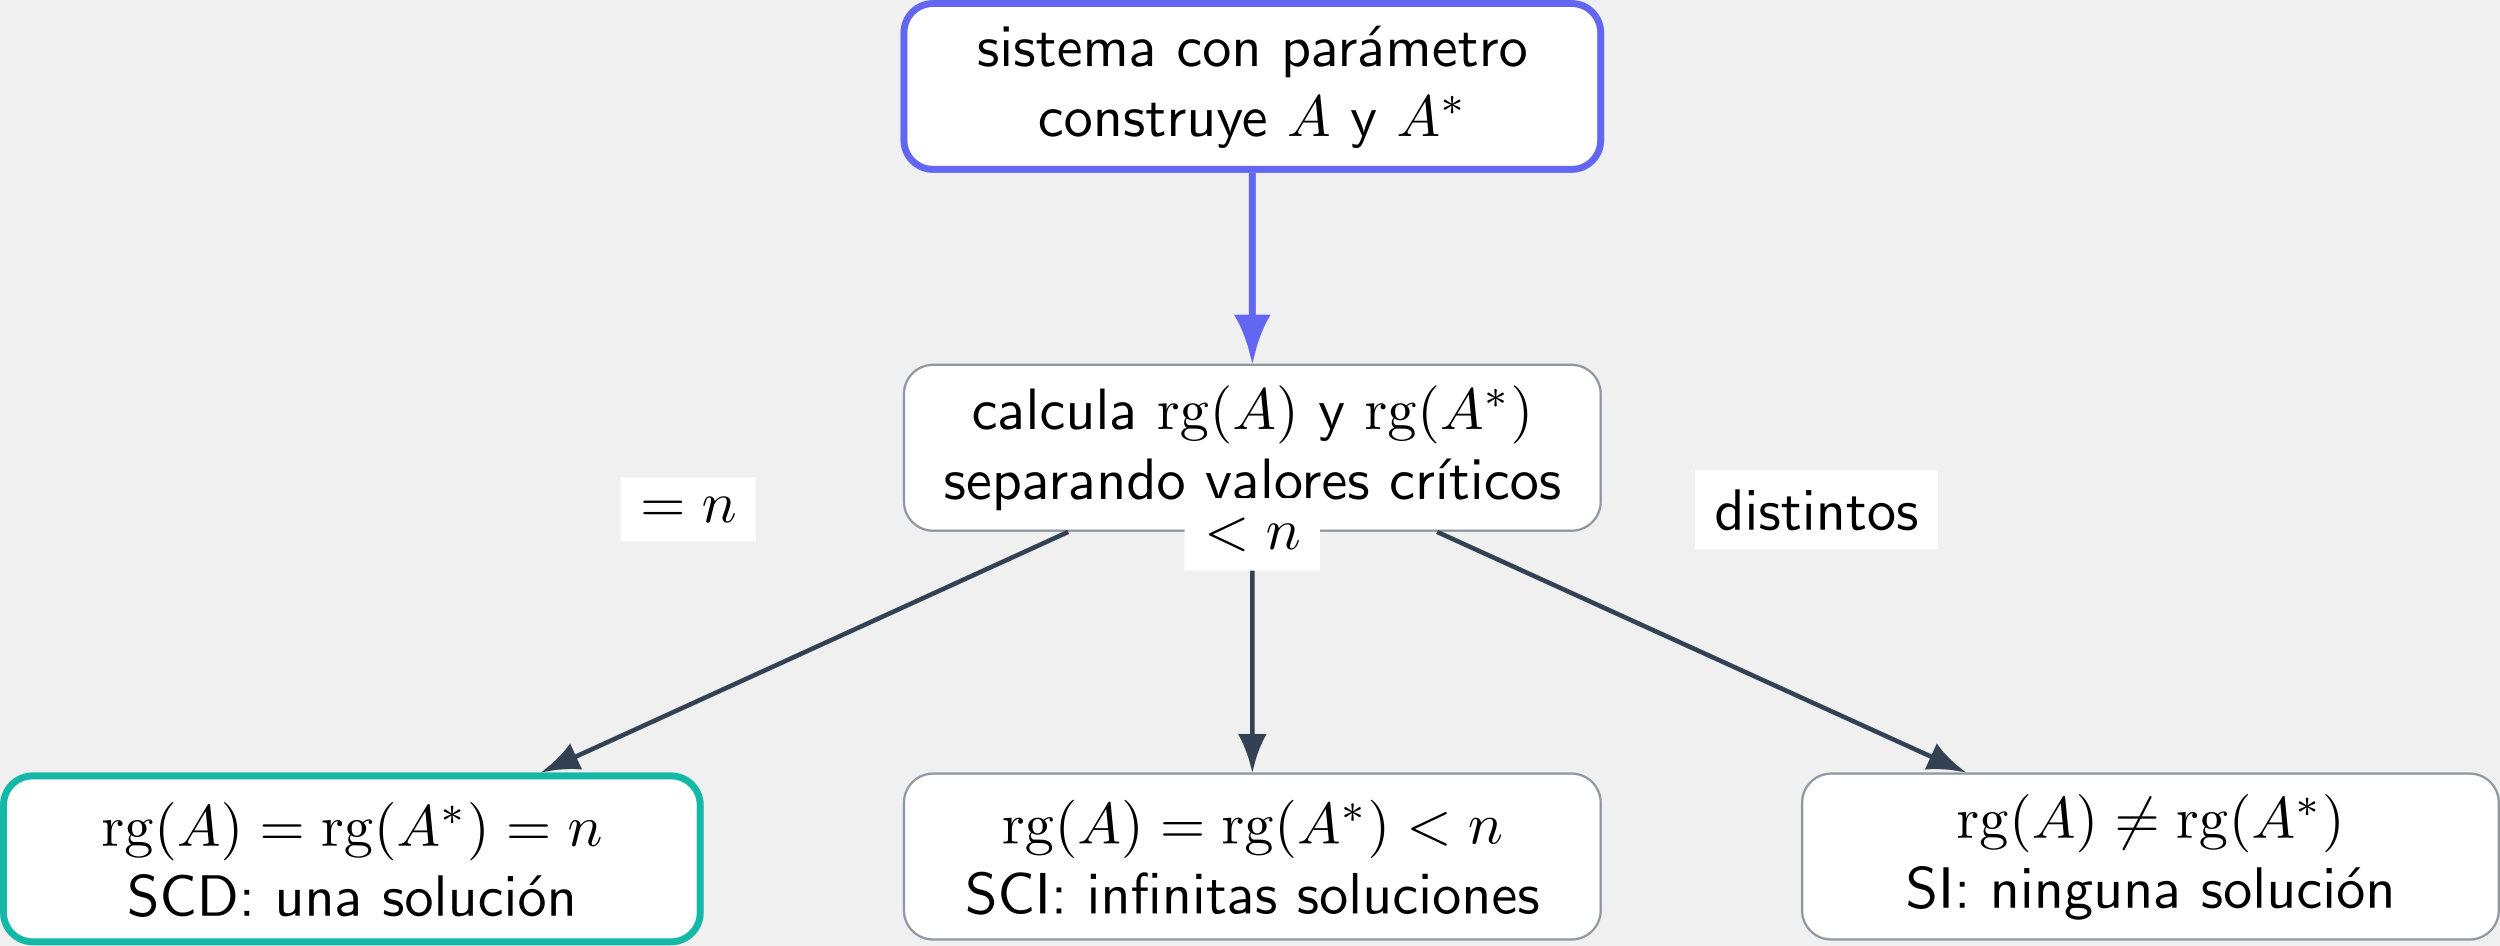
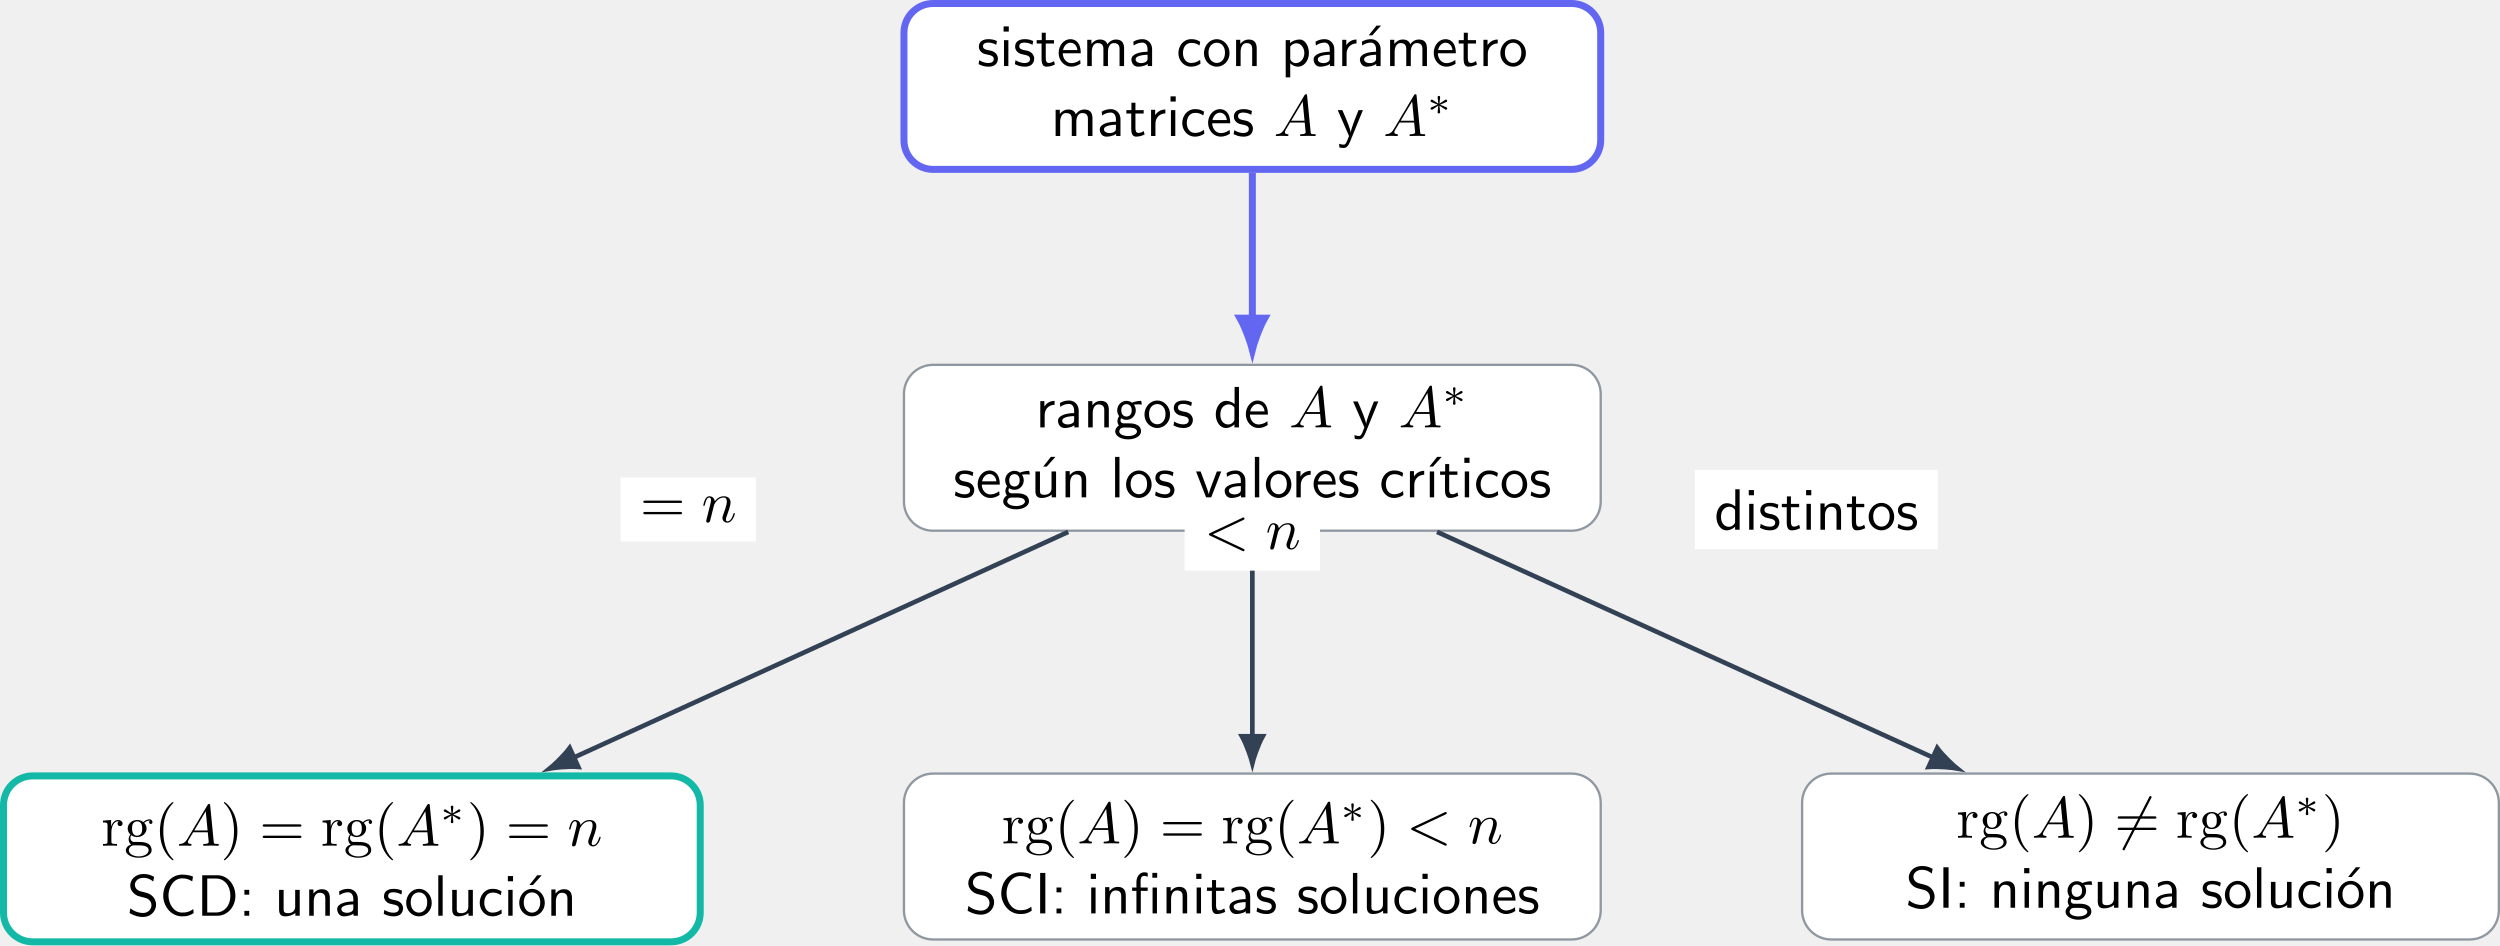
<svg xmlns="http://www.w3.org/2000/svg" xmlns:xlink="http://www.w3.org/1999/xlink" version="1.1" width="427.192pt" height="161.532pt" viewBox="-66.024 -66.024 427.192 161.532">
  <defs>
-     <path id="g2-3" d="M2.253-1.736C2.824-1.988 3.082-2.085 3.257-2.169C3.389-2.225 3.452-2.253 3.452-2.385C3.452-2.504 3.361-2.608 3.236-2.608C3.187-2.608 3.173-2.608 3.089-2.545L2.141-1.911L2.246-2.943C2.26-3.068 2.246-3.243 2.036-3.243C1.953-3.243 1.82-3.187 1.82-3.034C1.82-2.971 1.848-2.762 1.855-2.692C1.869-2.573 1.918-2.071 1.932-1.911L.99-2.545C.921-2.587 .9-2.608 .837-2.608C.711-2.608 .621-2.504 .621-2.385C.621-2.246 .704-2.211 .767-2.183L1.82-1.743C1.248-1.492 .99-1.395 .816-1.311C.683-1.255 .621-1.227 .621-1.095C.621-.976 .711-.872 .837-.872C.886-.872 .9-.872 .983-.934L1.932-1.569L1.82-.446C1.82-.293 1.953-.237 2.036-.237S2.253-.293 2.253-.446C2.253-.509 2.225-.718 2.218-.788C2.204-.907 2.155-1.409 2.141-1.569L2.978-1.011C3.159-.872 3.173-.872 3.236-.872C3.361-.872 3.452-.976 3.452-1.095C3.452-1.234 3.368-1.269 3.306-1.297L2.253-1.736Z" />
    <path id="g0-12" d="M4.553-6.924H3.726V-6.097H4.553V-6.924ZM4.513-4.423H3.766V0H4.513V-4.423ZM1.753-3.846H2.929V-4.423H1.724V-5.629C1.724-6.267 2.082-6.416 2.331-6.416C2.54-6.416 2.76-6.346 2.929-6.237V-6.914C2.869-6.934 2.62-7.024 2.331-7.024C1.594-7.024 1.006-6.326 1.006-5.33V-4.423H.269V-3.846H1.006V0H1.753V-3.846Z" />
    <path id="g0-16" d="M1.554-4.423H.807V0H1.554V-4.423Z" />
    <path id="g0-19" d="M4.144-6.914H3.367L2.042-5.25H2.65L4.144-6.914Z" />
    <path id="g0-58" d="M1.793-4.423H.966V-3.597H1.793V-4.423ZM.966-.827V0H1.793V-.827H.966Z" />
    <path id="g0-67" d="M5.798-1.136C5.21-.747 4.872-.538 3.885-.538C2.451-.538 1.554-2.032 1.554-3.467C1.554-4.822 2.381-6.386 3.905-6.386C4.613-6.386 5.061-6.217 5.609-5.868L5.748-6.685C5.32-6.894 4.553-7.024 3.915-7.024C2.072-7.024 .658-5.469 .658-3.377C.658-1.803 1.843 .11 3.915 .11C4.832 .11 5.21-.05 5.858-.448L5.798-1.136Z" />
    <path id="g0-68" d="M.956-6.914V0H3.577C5.27 0 6.625-1.514 6.625-3.397C6.625-5.33 5.28-6.914 3.567-6.914H.956ZM1.813-.558V-6.356H3.337C4.732-6.356 5.768-5.151 5.768-3.397C5.768-1.704 4.732-.558 3.337-.558H1.813Z" />
    <path id="g0-73" d="M1.823-6.914H.936V0H1.823V-6.914Z" />
    <path id="g0-83" d="M4.633-6.635C4.085-6.964 3.537-7.133 2.809-7.133C1.425-7.133 .558-6.157 .558-5.171C.558-4.742 .697-4.324 1.096-3.905C1.514-3.457 1.953-3.337 2.54-3.198C3.387-2.989 3.487-2.959 3.766-2.71C3.965-2.54 4.184-2.212 4.184-1.783C4.184-1.126 3.636-.468 2.73-.468C2.321-.468 1.425-.568 .588-1.275L.438-.468C1.315 .08 2.112 .219 2.74 .219C4.055 .219 4.971-.787 4.971-1.883C4.971-2.531 4.663-3.009 4.443-3.248C3.975-3.746 3.646-3.836 2.73-4.065C2.152-4.204 1.993-4.244 1.694-4.503C1.624-4.563 1.345-4.852 1.345-5.29C1.345-5.878 1.883-6.476 2.8-6.476C3.636-6.476 4.115-6.147 4.483-5.838L4.633-6.635Z" />
    <path id="g0-97" d="M3.975-2.879C3.975-3.895 3.248-4.593 2.331-4.593C1.684-4.593 1.235-4.433 .767-4.164L.827-3.507C1.345-3.875 1.843-4.005 2.331-4.005C2.8-4.005 3.198-3.606 3.198-2.869V-2.441C1.704-2.421 .438-2.002 .438-1.126C.438-.697 .707 .11 1.574 .11C1.714 .11 2.65 .09 3.228-.359V0H3.975V-2.879ZM3.198-1.315C3.198-1.126 3.198-.877 2.859-.687C2.57-.508 2.192-.498 2.082-.498C1.604-.498 1.156-.727 1.156-1.146C1.156-1.843 2.77-1.913 3.198-1.933V-1.315Z" />
    <path id="g0-99" d="M4.085-4.164C3.497-4.503 3.158-4.593 2.55-4.593C1.166-4.593 .359-3.387 .359-2.212C.359-.976 1.265 .11 2.511 .11C3.049 .11 3.597-.03 4.134-.399L4.075-1.066C3.567-.667 3.029-.528 2.521-.528C1.694-.528 1.136-1.245 1.136-2.222C1.136-2.999 1.504-3.955 2.56-3.955C3.078-3.955 3.417-3.875 3.965-3.517L4.085-4.164Z" />
    <path id="g0-100" d="M4.324-6.914H3.577V-3.985C3.049-4.423 2.491-4.533 2.122-4.533C1.136-4.533 .359-3.497 .359-2.212C.359-.907 1.126 .11 2.072 .11C2.401 .11 2.989 .02 3.547-.518V0H4.324V-6.914ZM3.547-1.385C3.547-1.245 3.537-1.066 3.218-.777C2.989-.578 2.74-.498 2.481-.498C1.863-.498 1.136-.966 1.136-2.202C1.136-3.517 1.993-3.925 2.58-3.925C3.029-3.925 3.328-3.696 3.547-3.377V-1.385Z" />
    <path id="g0-101" d="M4.125-2.182C4.125-2.521 4.115-3.268 3.726-3.866C3.318-4.483 2.71-4.593 2.351-4.593C1.245-4.593 .349-3.537 .349-2.252C.349-.936 1.305 .11 2.501 .11C3.128 .11 3.696-.13 4.085-.408L4.025-1.056C3.397-.538 2.74-.498 2.511-.498C1.714-.498 1.076-1.205 1.046-2.182H4.125ZM1.096-2.73C1.255-3.487 1.783-3.985 2.351-3.985C2.869-3.985 3.427-3.646 3.557-2.73H1.096Z" />
    <path id="g0-103" d="M3.507-3.895C3.726-3.895 4.005-3.935 4.244-3.935C4.423-3.935 4.812-3.905 4.832-3.905L4.722-4.533C4.025-4.533 3.447-4.344 3.148-4.214C2.939-4.384 2.6-4.533 2.202-4.533C1.345-4.533 .618-3.816 .618-2.909C.618-2.54 .747-2.182 .946-1.923C.658-1.514 .658-1.126 .658-1.076C.658-.817 .747-.528 .917-.319C.399-.01 .279 .448 .279 .707C.279 1.455 1.265 2.052 2.481 2.052C3.706 2.052 4.692 1.465 4.692 .697C4.692-.687 3.029-.687 2.64-.687H1.763C1.634-.687 1.186-.687 1.186-1.215C1.186-1.325 1.225-1.484 1.295-1.574C1.504-1.425 1.833-1.285 2.202-1.285C3.098-1.285 3.796-2.022 3.796-2.909C3.796-3.387 3.577-3.756 3.467-3.905L3.507-3.895ZM2.202-1.853C1.833-1.853 1.315-2.082 1.315-2.909S1.833-3.965 2.202-3.965C2.63-3.965 3.098-3.686 3.098-2.909S2.63-1.853 2.202-1.853ZM2.65 .03C2.869 .03 3.995 .03 3.995 .717C3.995 1.156 3.308 1.484 2.491 1.484C1.684 1.484 .976 1.176 .976 .707C.976 .677 .976 .03 1.753 .03H2.65Z" />
    <path id="g0-105" d="M1.624-6.775H.737V-5.888H1.624V-6.775ZM1.554-4.423H.807V0H1.554V-4.423Z" />
    <path id="g0-108" d="M1.554-6.914H.807V0H1.554V-6.914Z" />
    <path id="g0-109" d="M7.103-2.969C7.103-3.636 6.944-4.533 5.738-4.533C5.141-4.533 4.623-4.254 4.254-3.716C3.995-4.473 3.298-4.533 2.979-4.533C2.262-4.533 1.793-4.125 1.524-3.766V-4.483H.807V0H1.584V-2.441C1.584-3.118 1.853-3.925 2.59-3.925C3.517-3.925 3.567-3.278 3.567-2.899V0H4.344V-2.441C4.344-3.118 4.613-3.925 5.35-3.925C6.276-3.925 6.326-3.278 6.326-2.899V0H7.103V-2.969Z" />
    <path id="g0-110" d="M4.334-2.969C4.334-3.626 4.184-4.533 2.969-4.533C2.072-4.533 1.584-3.856 1.524-3.776V-4.483H.807V0H1.584V-2.441C1.584-3.098 1.833-3.925 2.59-3.925C3.547-3.925 3.557-3.218 3.557-2.899V0H4.334V-2.969Z" />
    <path id="g0-111" d="M4.672-2.192C4.672-3.527 3.676-4.593 2.491-4.593C1.265-4.593 .299-3.497 .299-2.192C.299-.877 1.315 .11 2.481 .11C3.676 .11 4.672-.897 4.672-2.192ZM2.481-.528C1.793-.528 1.076-1.086 1.076-2.291S1.833-3.985 2.481-3.985C3.178-3.985 3.895-3.467 3.895-2.291S3.218-.528 2.481-.528Z" />
    <path id="g0-112" d="M1.594-.458C1.903-.169 2.341 .11 2.939 .11C3.905 .11 4.782-.867 4.782-2.222C4.782-3.417 4.154-4.533 3.198-4.533C2.6-4.533 2.022-4.324 1.564-3.935V-4.423H.817V1.933H1.594V-.458ZM1.594-3.318C1.833-3.666 2.222-3.895 2.65-3.895C3.407-3.895 4.005-3.138 4.005-2.222C4.005-1.196 3.298-.498 2.55-.498C2.162-.498 1.893-.697 1.694-.966C1.594-1.116 1.594-1.136 1.594-1.315V-3.318Z" />
    <path id="g0-114" d="M1.564-2.132C1.564-3.128 2.281-3.846 3.258-3.866V-4.533C2.371-4.523 1.823-4.035 1.514-3.577V-4.483H.817V0H1.564V-2.132Z" />
    <path id="g0-115" d="M3.417-4.274C2.899-4.513 2.491-4.593 1.983-4.593C1.733-4.593 .329-4.593 .329-3.288C.329-2.8 .618-2.481 .867-2.291C1.176-2.072 1.395-2.032 1.943-1.923C2.301-1.853 2.879-1.733 2.879-1.205C2.879-.518 2.092-.518 1.943-.518C1.136-.518 .578-.887 .399-1.006L.279-.329C.598-.169 1.146 .11 1.953 .11C2.132 .11 2.68 .11 3.108-.209C3.417-.448 3.587-.847 3.587-1.275C3.587-1.823 3.218-2.162 3.198-2.192C2.809-2.54 2.54-2.6 2.042-2.69C1.494-2.8 1.036-2.899 1.036-3.387C1.036-4.005 1.753-4.005 1.883-4.005C2.202-4.005 2.73-3.965 3.298-3.626L3.417-4.274Z" />
    <path id="g0-116" d="M1.743-3.846H3.148V-4.423H1.743V-5.689H1.056V-4.423H.189V-3.846H1.026V-1.186C1.026-.588 1.166 .11 1.853 .11C2.55 .11 3.059-.139 3.308-.269L3.148-.857C2.889-.648 2.57-.528 2.252-.528C1.883-.528 1.743-.827 1.743-1.355V-3.846Z" />
    <path id="g0-117" d="M4.334-4.423H3.557V-1.534C3.557-.787 2.999-.438 2.361-.438C1.654-.438 1.584-.697 1.584-1.126V-4.423H.807V-1.086C.807-.369 1.036 .11 1.863 .11C2.391 .11 3.098-.05 3.587-.478V0H4.334V-4.423Z" />
    <path id="g0-118" d="M4.443-4.423H3.696L2.909-2.351C2.7-1.803 2.391-.996 2.311-.528H2.301C2.242-.887 1.983-1.574 1.883-1.843L.917-4.423H.139L1.853 0H2.73L4.443-4.423Z" />
    <path id="g0-121" d="M4.443-4.423H3.696C2.401-1.255 2.381-.797 2.371-.568H2.361C2.301-1.235 1.504-3.088 1.465-3.178L.927-4.423H.139L2.072 0C1.953 .309 1.753 .807 1.714 .897C1.455 1.474 1.285 1.474 1.146 1.474C.986 1.474 .667 1.435 .369 1.315L.428 1.963C.648 2.012 .927 2.042 1.146 2.042C1.494 2.042 1.863 1.923 2.271 .907L4.443-4.423Z" />
+     <path id="g3-60" d="M6.725-4.961C6.844-5.021 6.914-5.071 6.914-5.181S6.824-5.38 6.715-5.38C6.685-5.38 6.665-5.38 6.535-5.31L1.016-2.71C.907-2.66 .827-2.61 .827-2.491S.907-2.321 1.016-2.271L6.535 .329C6.665 .399 6.685 .399 6.715 .399C6.824 .399 6.914 .309 6.914 .199S6.844 .04 6.725-.02L1.494-2.491L6.725-4.961Z" />
+     <path id="g3-65" d="M1.783-1.146C1.385-.478 .996-.339 .558-.309C.438-.299 .349-.299 .349-.11C.349-.05 .399 0 .478 0C.747 0 1.056-.03 1.335-.03C1.664-.03 2.012 0 2.331 0C2.391 0 2.521 0 2.521-.189C2.521-.299 2.431-.309 2.361-.309C2.132-.329 1.893-.408 1.893-.658C1.893-.777 1.953-.887 2.032-1.026L2.79-2.301H5.29C5.31-2.092 5.45-.737 5.45-.638C5.45-.339 4.932-.309 4.732-.309C4.593-.309 4.493-.309 4.493-.11C4.493 0 4.613 0 4.633 0C5.041 0 5.469-.03 5.878-.03C6.127-.03 6.755 0 7.004 0C7.064 0 7.183 0 7.183-.199C7.183-.309 7.083-.309 6.954-.309C6.336-.309 6.336-.379 6.306-.667L5.699-6.894C5.679-7.093 5.679-7.133 5.509-7.133C5.35-7.133 5.31-7.064 5.25-6.964L1.783-1.146ZM2.979-2.61L4.941-5.898L5.26-2.61H2.979Z" />
+     <path id="g3-110" d="M.877-.588C.847-.438 .787-.209 .787-.159C.787 .02 .927 .11 1.076 .11C1.196 .11 1.375 .03 1.445-.169C1.455-.189 1.574-.658 1.634-.907L1.853-1.803C1.913-2.022 1.973-2.242 2.022-2.471C2.062-2.64 2.142-2.929 2.152-2.969C2.301-3.278 2.829-4.184 3.776-4.184C4.224-4.184 4.314-3.816 4.314-3.487C4.314-2.869 3.826-1.594 3.666-1.166C3.577-.936 3.567-.817 3.567-.707C3.567-.239 3.915 .11 4.384 .11C5.32 .11 5.689-1.345 5.689-1.425C5.689-1.524 5.599-1.524 5.569-1.524C5.469-1.524 5.469-1.494 5.42-1.345C5.22-.667 4.892-.11 4.403-.11C4.234-.11 4.164-.209 4.164-.438C4.164-.687 4.254-.927 4.344-1.146C4.533-1.674 4.951-2.77 4.951-3.337C4.951-4.005 4.523-4.403 3.806-4.403C2.909-4.403 2.421-3.766 2.252-3.537C2.202-4.095 1.793-4.403 1.335-4.403S.687-4.015 .588-3.836C.428-3.497 .289-2.909 .289-2.869C.289-2.77 .389-2.77 .408-2.77C.508-2.77 .518-2.78 .578-2.999C.747-3.706 .946-4.184 1.305-4.184C1.504-4.184 1.614-4.055 1.614-3.726C1.614-3.517 1.584-3.407 1.455-2.889L.877-.588Z" />
+     <path id="g2-3" d="M2.253-1.736C2.824-1.988 3.082-2.085 3.257-2.169C3.389-2.225 3.452-2.253 3.452-2.385C3.452-2.504 3.361-2.608 3.236-2.608C3.187-2.608 3.173-2.608 3.089-2.545L2.141-1.911L2.246-2.943C2.26-3.068 2.246-3.243 2.036-3.243C1.953-3.243 1.82-3.187 1.82-3.034C1.82-2.971 1.848-2.762 1.855-2.692C1.869-2.573 1.918-2.071 1.932-1.911L.99-2.545C.921-2.587 .9-2.608 .837-2.608C.711-2.608 .621-2.504 .621-2.385C.621-2.246 .704-2.211 .767-2.183L1.82-1.743C1.248-1.492 .99-1.395 .816-1.311C.683-1.255 .621-1.227 .621-1.095C.621-.976 .711-.872 .837-.872C.886-.872 .9-.872 .983-.934L1.932-1.569L1.82-.446C1.82-.293 1.953-.237 2.036-.237S2.253-.293 2.253-.446C2.253-.509 2.225-.718 2.218-.788C2.204-.907 2.155-1.409 2.141-1.569L2.978-1.011C3.159-.872 3.173-.872 3.236-.872C3.361-.872 3.452-.976 3.452-1.095C3.452-1.234 3.368-1.269 3.306-1.297L2.253-1.736Z" />
    <path id="g4-40" d="M3.298 2.391C3.298 2.361 3.298 2.341 3.128 2.172C1.883 .917 1.564-.966 1.564-2.491C1.564-4.224 1.943-5.958 3.168-7.203C3.298-7.323 3.298-7.342 3.298-7.372C3.298-7.442 3.258-7.472 3.198-7.472C3.098-7.472 2.202-6.795 1.614-5.529C1.106-4.433 .986-3.328 .986-2.491C.986-1.714 1.096-.508 1.644 .618C2.242 1.843 3.098 2.491 3.198 2.491C3.258 2.491 3.298 2.461 3.298 2.391Z" />
    <path id="g4-41" d="M2.879-2.491C2.879-3.268 2.77-4.473 2.222-5.599C1.624-6.824 .767-7.472 .667-7.472C.608-7.472 .568-7.432 .568-7.372C.568-7.342 .568-7.323 .757-7.143C1.733-6.157 2.301-4.573 2.301-2.491C2.301-.787 1.933 .966 .697 2.222C.568 2.341 .568 2.361 .568 2.391C.568 2.451 .608 2.491 .667 2.491C.767 2.491 1.664 1.813 2.252 .548C2.76-.548 2.879-1.654 2.879-2.491Z" />
    <path id="g4-61" d="M6.844-3.258C6.994-3.258 7.183-3.258 7.183-3.457S6.994-3.656 6.854-3.656H.887C.747-3.656 .558-3.656 .558-3.457S.747-3.258 .897-3.258H6.844ZM6.854-1.325C6.994-1.325 7.183-1.325 7.183-1.524S6.994-1.724 6.844-1.724H.897C.747-1.724 .558-1.724 .558-1.524S.747-1.325 .887-1.325H6.854Z" />
    <path id="g4-103" d="M2.212-1.714C1.345-1.714 1.345-2.71 1.345-2.939C1.345-3.208 1.355-3.527 1.504-3.776C1.584-3.895 1.813-4.174 2.212-4.174C3.078-4.174 3.078-3.178 3.078-2.949C3.078-2.68 3.068-2.361 2.919-2.112C2.839-1.993 2.61-1.714 2.212-1.714ZM1.056-1.325C1.056-1.365 1.056-1.594 1.225-1.793C1.614-1.514 2.022-1.484 2.212-1.484C3.138-1.484 3.826-2.172 3.826-2.939C3.826-3.308 3.666-3.676 3.417-3.905C3.776-4.244 4.134-4.294 4.314-4.294C4.334-4.294 4.384-4.294 4.413-4.284C4.304-4.244 4.254-4.134 4.254-4.015C4.254-3.846 4.384-3.726 4.543-3.726C4.643-3.726 4.832-3.796 4.832-4.025C4.832-4.194 4.712-4.513 4.324-4.513C4.125-4.513 3.686-4.453 3.268-4.045C2.849-4.374 2.431-4.403 2.212-4.403C1.285-4.403 .598-3.716 .598-2.949C.598-2.511 .817-2.132 1.066-1.923C.936-1.773 .757-1.445 .757-1.096C.757-.787 .887-.408 1.196-.209C.598-.04 .279 .389 .279 .787C.279 1.504 1.265 2.052 2.481 2.052C3.656 2.052 4.692 1.544 4.692 .767C4.692 .418 4.553-.09 4.045-.369C3.517-.648 2.939-.648 2.331-.648C2.082-.648 1.654-.648 1.584-.658C1.265-.697 1.056-1.006 1.056-1.325ZM2.491 1.823C1.484 1.823 .797 1.315 .797 .787C.797 .329 1.176-.04 1.614-.07H2.202C3.059-.07 4.174-.07 4.174 .787C4.174 1.325 3.467 1.823 2.491 1.823Z" />
    <path id="g4-114" d="M1.664-3.308V-4.403L.279-4.294V-3.985C.976-3.985 1.056-3.915 1.056-3.427V-.757C1.056-.309 .946-.309 .279-.309V0C.667-.01 1.136-.03 1.415-.03C1.813-.03 2.281-.03 2.68 0V-.309H2.471C1.733-.309 1.714-.418 1.714-.777V-2.311C1.714-3.298 2.132-4.184 2.889-4.184C2.959-4.184 2.979-4.184 2.999-4.174C2.969-4.164 2.77-4.045 2.77-3.786C2.77-3.507 2.979-3.357 3.198-3.357C3.377-3.357 3.626-3.477 3.626-3.796S3.318-4.403 2.889-4.403C2.162-4.403 1.803-3.736 1.664-3.308Z" />
-     <path id="g3-60" d="M6.725-4.961C6.844-5.021 6.914-5.071 6.914-5.181S6.824-5.38 6.715-5.38C6.685-5.38 6.665-5.38 6.535-5.31L1.016-2.71C.907-2.66 .827-2.61 .827-2.491S.907-2.321 1.016-2.271L6.535 .329C6.665 .399 6.685 .399 6.715 .399C6.824 .399 6.914 .309 6.914 .199S6.844 .04 6.725-.02L1.494-2.491L6.725-4.961Z" />
-     <path id="g3-65" d="M1.783-1.146C1.385-.478 .996-.339 .558-.309C.438-.299 .349-.299 .349-.11C.349-.05 .399 0 .478 0C.747 0 1.056-.03 1.335-.03C1.664-.03 2.012 0 2.331 0C2.391 0 2.521 0 2.521-.189C2.521-.299 2.431-.309 2.361-.309C2.132-.329 1.893-.408 1.893-.658C1.893-.777 1.953-.887 2.032-1.026L2.79-2.301H5.29C5.31-2.092 5.45-.737 5.45-.638C5.45-.339 4.932-.309 4.732-.309C4.593-.309 4.493-.309 4.493-.11C4.493 0 4.613 0 4.633 0C5.041 0 5.469-.03 5.878-.03C6.127-.03 6.755 0 7.004 0C7.064 0 7.183 0 7.183-.199C7.183-.309 7.083-.309 6.954-.309C6.336-.309 6.336-.379 6.306-.667L5.699-6.894C5.679-7.093 5.679-7.133 5.509-7.133C5.35-7.133 5.31-7.064 5.25-6.964L1.783-1.146ZM2.979-2.61L4.941-5.898L5.26-2.61H2.979Z" />
-     <path id="g3-110" d="M.877-.588C.847-.438 .787-.209 .787-.159C.787 .02 .927 .11 1.076 .11C1.196 .11 1.375 .03 1.445-.169C1.455-.189 1.574-.658 1.634-.907L1.853-1.803C1.913-2.022 1.973-2.242 2.022-2.471C2.062-2.64 2.142-2.929 2.152-2.969C2.301-3.278 2.829-4.184 3.776-4.184C4.224-4.184 4.314-3.816 4.314-3.487C4.314-2.869 3.826-1.594 3.666-1.166C3.577-.936 3.567-.817 3.567-.707C3.567-.239 3.915 .11 4.384 .11C5.32 .11 5.689-1.345 5.689-1.425C5.689-1.524 5.599-1.524 5.569-1.524C5.469-1.524 5.469-1.494 5.42-1.345C5.22-.667 4.892-.11 4.403-.11C4.234-.11 4.164-.209 4.164-.438C4.164-.687 4.254-.927 4.344-1.146C4.533-1.674 4.951-2.77 4.951-3.337C4.951-4.005 4.523-4.403 3.806-4.403C2.909-4.403 2.421-3.766 2.252-3.537C2.202-4.095 1.793-4.403 1.335-4.403S.687-4.015 .588-3.836C.428-3.497 .289-2.909 .289-2.869C.289-2.77 .389-2.77 .408-2.77C.508-2.77 .518-2.78 .578-2.999C.747-3.706 .946-4.184 1.305-4.184C1.504-4.184 1.614-4.055 1.614-3.726C1.614-3.517 1.584-3.407 1.455-2.889L.877-.588Z" />
    <path id="g1-54" d="M6.276-6.745C6.356-6.884 6.356-6.904 6.356-6.934C6.356-7.004 6.296-7.133 6.157-7.133C6.037-7.133 6.007-7.073 5.938-6.934L1.465 1.763C1.385 1.903 1.385 1.923 1.385 1.953C1.385 2.032 1.455 2.152 1.584 2.152C1.704 2.152 1.733 2.092 1.803 1.953L6.276-6.745Z" />
  </defs>
  <g id="page1">
    <path d="M202.519-65.426H93.426C90.672-65.426 88.441-63.195 88.441-60.445V-42.059C88.441-39.309 90.672-37.078 93.426-37.078H202.519C205.269-37.078 207.5-39.309 207.5-42.059V-60.445C207.5-63.195 205.269-65.426 202.519-65.426Z" fill="#fff" />
    <path d="M202.519-65.426H93.426C90.672-65.426 88.441-63.195 88.441-60.445V-42.059C88.441-39.309 90.672-37.078 93.426-37.078H202.519C205.269-37.078 207.5-39.309 207.5-42.059V-60.445C207.5-63.195 205.269-65.426 202.519-65.426Z" stroke="#6366f1" fill="none" stroke-width="1.196" stroke-miterlimit="10" />
    <g transform="matrix(1 0 0 1 -47.06 8.4684)">
      <use x="147.971" y="-63.207" xlink:href="#g0-115" />
      <use x="151.79" y="-63.207" xlink:href="#g0-105" />
      <use x="154.169" y="-63.207" xlink:href="#g0-115" />
      <use x="157.989" y="-63.207" xlink:href="#g0-116" />
      <use x="161.586" y="-63.207" xlink:href="#g0-101" />
      <use x="166.014" y="-63.207" xlink:href="#g0-109" />
      <use x="173.929" y="-63.207" xlink:href="#g0-97" />
      <use x="182.037" y="-63.207" xlink:href="#g0-99" />
      <use x="186.465" y="-63.207" xlink:href="#g0-111" />
      <use x="191.446" y="-63.207" xlink:href="#g0-110" />
      <use x="199.915" y="-63.207" xlink:href="#g0-112" />
      <use x="205.062" y="-63.207" xlink:href="#g0-97" />
      <use x="209.573" y="-63.207" xlink:href="#g0-114" />
      <use x="212.88" y="-63.207" xlink:href="#g0-19" />
      <use x="212.977" y="-63.207" xlink:href="#g0-97" />
      <use x="217.765" y="-63.207" xlink:href="#g0-109" />
      <use x="225.679" y="-63.207" xlink:href="#g0-101" />
      <use x="230.107" y="-63.207" xlink:href="#g0-116" />
      <use x="233.705" y="-63.207" xlink:href="#g0-114" />
      <use x="237.109" y="-63.207" xlink:href="#g0-111" />
-       <use x="158.355" y="-51.251" xlink:href="#g0-99" />
-       <use x="162.783" y="-51.251" xlink:href="#g0-111" />
-       <use x="167.764" y="-51.251" xlink:href="#g0-110" />
-       <use x="172.912" y="-51.251" xlink:href="#g0-115" />
-       <use x="176.731" y="-51.251" xlink:href="#g0-116" />
-       <use x="180.328" y="-51.251" xlink:href="#g0-114" />
-       <use x="183.732" y="-51.251" xlink:href="#g0-117" />
-       <use x="188.88" y="-51.251" xlink:href="#g0-121" />
-       <use x="193.197" y="-51.251" xlink:href="#g0-101" />
-       <use x="200.946" y="-51.251" xlink:href="#g3-65" />
-       <use x="211.738" y="-51.251" xlink:href="#g0-121" />
-       <use x="219.653" y="-51.251" xlink:href="#g3-65" />
-       <use x="227.125" y="-54.867" xlink:href="#g2-3" />
+       <use x="160.611" y="-51.251" xlink:href="#g0-109" />
+       <use x="168.525" y="-51.251" xlink:href="#g0-97" />
+       <use x="173.313" y="-51.251" xlink:href="#g0-116" />
+       <use x="176.911" y="-51.251" xlink:href="#g0-114" />
+       <use x="180.315" y="-51.251" xlink:href="#g0-105" />
+       <use x="182.695" y="-51.251" xlink:href="#g0-99" />
+       <use x="187.122" y="-51.251" xlink:href="#g0-101" />
+       <use x="191.55" y="-51.251" xlink:href="#g0-115" />
+       <use x="198.69" y="-51.251" xlink:href="#g3-65" />
+       <use x="209.483" y="-51.251" xlink:href="#g0-121" />
+       <use x="217.398" y="-51.251" xlink:href="#g3-65" />
+       <use x="224.87" y="-54.867" xlink:href="#g2-3" />
    </g>
    <path d="M202.519-3.684H93.426C90.672-3.684 88.441-1.453 88.441 1.301V19.684C88.441 22.434 90.672 24.664 93.426 24.664H202.519C205.269 24.664 207.5 22.434 207.5 19.684V1.301C207.5-1.453 205.269-3.684 202.519-3.684Z" fill="#fff" />
    <path d="M202.519-3.684H93.426C90.672-3.684 88.441-1.453 88.441 1.301V19.684C88.441 22.434 90.672 24.664 93.426 24.664H202.519C205.269 24.664 207.5 22.434 207.5 19.684V1.301C207.5-1.453 205.269-3.684 202.519-3.684Z" stroke="#8f97a1" fill="none" stroke-width=".399" stroke-miterlimit="10" />
-     <g transform="matrix(1 0 0 1 -52.7751 70.4876)">
-       <use x="152.765" y="-63.207" xlink:href="#g0-99" />
-       <use x="157.193" y="-63.207" xlink:href="#g0-97" />
-       <use x="161.981" y="-63.207" xlink:href="#g0-108" />
-       <use x="164.36" y="-63.207" xlink:href="#g0-99" />
-       <use x="168.788" y="-63.207" xlink:href="#g0-117" />
-       <use x="173.936" y="-63.207" xlink:href="#g0-108" />
-       <use x="176.316" y="-63.207" xlink:href="#g0-97" />
-       <use x="184.424" y="-63.207" xlink:href="#g4-114" />
-       <use x="188.326" y="-63.207" xlink:href="#g4-103" />
-       <use x="193.446" y="-63.207" xlink:href="#g4-40" />
-       <use x="197.32" y="-63.207" xlink:href="#g3-65" />
-       <use x="204.792" y="-63.207" xlink:href="#g4-41" />
-       <use x="211.988" y="-63.207" xlink:href="#g0-121" />
-       <use x="219.902" y="-63.207" xlink:href="#g4-114" />
-       <use x="223.804" y="-63.207" xlink:href="#g4-103" />
-       <use x="228.924" y="-63.207" xlink:href="#g4-40" />
-       <use x="232.798" y="-63.207" xlink:href="#g3-65" />
-       <use x="240.27" y="-66.822" xlink:href="#g2-3" />
-       <use x="244.85" y="-63.207" xlink:href="#g4-41" />
+     <g transform="matrix(1 0 0 1 -51.1007 70.2108)">
+       <use x="162.022" y="-63.207" xlink:href="#g0-114" />
+       <use x="165.426" y="-63.207" xlink:href="#g0-97" />
+       <use x="170.214" y="-63.207" xlink:href="#g0-110" />
+       <use x="175.361" y="-63.207" xlink:href="#g0-103" />
+       <use x="180.342" y="-63.207" xlink:href="#g0-111" />
+       <use x="185.324" y="-63.207" xlink:href="#g0-115" />
+       <use x="192.463" y="-63.207" xlink:href="#g0-100" />
+       <use x="197.611" y="-63.207" xlink:href="#g0-101" />
+       <use x="205.36" y="-63.207" xlink:href="#g3-65" />
+       <use x="216.152" y="-63.207" xlink:href="#g0-121" />
+       <use x="224.067" y="-63.207" xlink:href="#g3-65" />
+       <use x="231.539" y="-66.822" xlink:href="#g2-3" />
      <use x="147.971" y="-51.251" xlink:href="#g0-115" />
      <use x="151.79" y="-51.251" xlink:href="#g0-101" />
-       <use x="156.217" y="-51.251" xlink:href="#g0-112" />
-       <use x="161.365" y="-51.251" xlink:href="#g0-97" />
-       <use x="165.876" y="-51.251" xlink:href="#g0-114" />
-       <use x="169.28" y="-51.251" xlink:href="#g0-97" />
-       <use x="174.067" y="-51.251" xlink:href="#g0-110" />
-       <use x="179.215" y="-51.251" xlink:href="#g0-100" />
-       <use x="184.362" y="-51.251" xlink:href="#g0-111" />
-       <use x="192.664" y="-51.251" xlink:href="#g0-118" />
-       <use x="197.258" y="-51.251" xlink:href="#g0-97" />
-       <use x="202.046" y="-51.251" xlink:href="#g0-108" />
-       <use x="204.426" y="-51.251" xlink:href="#g0-111" />
-       <use x="209.13" y="-51.251" xlink:href="#g0-114" />
-       <use x="212.534" y="-51.251" xlink:href="#g0-101" />
-       <use x="216.962" y="-51.251" xlink:href="#g0-115" />
-       <use x="224.102" y="-51.251" xlink:href="#g0-99" />
-       <use x="228.53" y="-51.251" xlink:href="#g0-114" />
-       <use x="230.633" y="-51.251" xlink:href="#g0-19" />
-       <use x="231.934" y="-51.251" xlink:href="#g0-16" />
-       <use x="234.314" y="-51.251" xlink:href="#g0-116" />
-       <use x="237.911" y="-51.251" xlink:href="#g0-105" />
-       <use x="240.291" y="-51.251" xlink:href="#g0-99" />
-       <use x="244.719" y="-51.251" xlink:href="#g0-111" />
-       <use x="249.7" y="-51.251" xlink:href="#g0-115" />
+       <use x="156.217" y="-51.251" xlink:href="#g0-103" />
+       <use x="161.282" y="-51.251" xlink:href="#g0-19" />
+       <use x="161.199" y="-51.251" xlink:href="#g0-117" />
+       <use x="166.346" y="-51.251" xlink:href="#g0-110" />
+       <use x="174.814" y="-51.251" xlink:href="#g0-108" />
+       <use x="177.194" y="-51.251" xlink:href="#g0-111" />
+       <use x="182.176" y="-51.251" xlink:href="#g0-115" />
+       <use x="189.316" y="-51.251" xlink:href="#g0-118" />
+       <use x="193.909" y="-51.251" xlink:href="#g0-97" />
+       <use x="198.697" y="-51.251" xlink:href="#g0-108" />
+       <use x="201.077" y="-51.251" xlink:href="#g0-111" />
+       <use x="205.782" y="-51.251" xlink:href="#g0-114" />
+       <use x="209.186" y="-51.251" xlink:href="#g0-101" />
+       <use x="213.613" y="-51.251" xlink:href="#g0-115" />
+       <use x="220.753" y="-51.251" xlink:href="#g0-99" />
+       <use x="225.181" y="-51.251" xlink:href="#g0-114" />
+       <use x="227.284" y="-51.251" xlink:href="#g0-19" />
+       <use x="228.585" y="-51.251" xlink:href="#g0-16" />
+       <use x="230.965" y="-51.251" xlink:href="#g0-116" />
+       <use x="234.563" y="-51.251" xlink:href="#g0-105" />
+       <use x="236.943" y="-51.251" xlink:href="#g0-99" />
+       <use x="241.371" y="-51.251" xlink:href="#g0-111" />
+       <use x="246.352" y="-51.251" xlink:href="#g0-115" />
    </g>
    <path d="M48.648 66.562H-60.445C-63.195 66.562-65.426 68.793-65.426 71.546V89.93C-65.426 92.68-63.195 94.91-60.445 94.91H48.648C51.398 94.91 53.629 92.68 53.629 89.93V71.546C53.629 68.793 51.398 66.562 48.648 66.562Z" fill="#fff" />
    <path d="M48.648 66.562H-60.445C-63.195 66.562-65.426 68.793-65.426 71.546V89.93C-65.426 92.68-63.195 94.91-60.445 94.91H48.648C51.398 94.91 53.629 92.68 53.629 89.93V71.546C53.629 68.793 51.398 66.562 48.648 66.562Z" stroke="#14b8a6" fill="none" stroke-width="1.196" stroke-miterlimit="10" />
    <g transform="matrix(1 0 0 1 -196.6761 141.7028)">
      <use x="147.971" y="-63.207" xlink:href="#g4-114" />
      <use x="151.873" y="-63.207" xlink:href="#g4-103" />
      <use x="156.992" y="-63.207" xlink:href="#g4-40" />
      <use x="160.867" y="-63.207" xlink:href="#g3-65" />
      <use x="168.339" y="-63.207" xlink:href="#g4-41" />
      <use x="174.98" y="-63.207" xlink:href="#g4-61" />
      <use x="185.496" y="-63.207" xlink:href="#g4-114" />
      <use x="189.398" y="-63.207" xlink:href="#g4-103" />
      <use x="194.518" y="-63.207" xlink:href="#g4-40" />
      <use x="198.392" y="-63.207" xlink:href="#g3-65" />
      <use x="205.864" y="-66.822" xlink:href="#g2-3" />
      <use x="210.445" y="-63.207" xlink:href="#g4-41" />
      <use x="217.086" y="-63.207" xlink:href="#g4-61" />
      <use x="227.602" y="-63.207" xlink:href="#g3-110" />
      <use x="152.351" y="-51.251" xlink:href="#g0-83" />
      <use x="157.886" y="-51.251" xlink:href="#g0-67" />
      <use x="164.251" y="-51.251" xlink:href="#g0-68" />
      <use x="171.446" y="-51.251" xlink:href="#g0-58" />
      <use x="177.534" y="-51.251" xlink:href="#g0-117" />
      <use x="182.682" y="-51.251" xlink:href="#g0-110" />
      <use x="187.829" y="-51.251" xlink:href="#g0-97" />
      <use x="195.938" y="-51.251" xlink:href="#g0-115" />
      <use x="199.757" y="-51.251" xlink:href="#g0-111" />
      <use x="204.738" y="-51.251" xlink:href="#g0-108" />
      <use x="207.118" y="-51.251" xlink:href="#g0-117" />
      <use x="212.265" y="-51.251" xlink:href="#g0-99" />
      <use x="216.693" y="-51.251" xlink:href="#g0-105" />
      <use x="219.073" y="-51.251" xlink:href="#g0-19" />
      <use x="219.073" y="-51.251" xlink:href="#g0-111" />
      <use x="224.055" y="-51.251" xlink:href="#g0-110" />
    </g>
    <path d="M202.519 66.165H93.426C90.672 66.165 88.441 68.394 88.441 71.148V89.531C88.441 92.281 90.672 94.511 93.426 94.511H202.519C205.269 94.511 207.5 92.281 207.5 89.531V71.148C207.5 68.394 205.269 66.165 202.519 66.165Z" fill="#fff" />
    <path d="M202.519 66.165H93.426C90.672 66.165 88.441 68.394 88.441 71.148V89.531C88.441 92.281 90.672 94.511 93.426 94.511H202.519C205.269 94.511 207.5 92.281 207.5 89.531V71.148C207.5 68.394 205.269 66.165 202.519 66.165Z" stroke="#8f97a1" fill="none" stroke-width=".399" stroke-miterlimit="10" />
    <g transform="matrix(1 0 0 1 -49.0944 141.3043)">
      <use x="154.258" y="-63.207" xlink:href="#g4-114" />
      <use x="158.16" y="-63.207" xlink:href="#g4-103" />
      <use x="163.28" y="-63.207" xlink:href="#g4-40" />
      <use x="167.154" y="-63.207" xlink:href="#g3-65" />
      <use x="174.626" y="-63.207" xlink:href="#g4-41" />
      <use x="181.268" y="-63.207" xlink:href="#g4-61" />
      <use x="191.784" y="-63.207" xlink:href="#g4-114" />
      <use x="195.686" y="-63.207" xlink:href="#g4-103" />
      <use x="200.806" y="-63.207" xlink:href="#g4-40" />
      <use x="204.68" y="-63.207" xlink:href="#g3-65" />
      <use x="212.152" y="-66.822" xlink:href="#g2-3" />
      <use x="216.732" y="-63.207" xlink:href="#g4-41" />
      <use x="223.374" y="-63.207" xlink:href="#g3-60" />
      <use x="233.89" y="-63.207" xlink:href="#g3-110" />
      <use x="147.971" y="-51.251" xlink:href="#g0-83" />
      <use x="153.505" y="-51.251" xlink:href="#g0-67" />
      <use x="159.87" y="-51.251" xlink:href="#g0-73" />
      <use x="162.638" y="-51.251" xlink:href="#g0-58" />
      <use x="168.726" y="-51.251" xlink:href="#g0-105" />
      <use x="171.106" y="-51.251" xlink:href="#g0-110" />
      <use x="176.253" y="-51.251" xlink:href="#g0-12" />
      <use x="181.595" y="-51.251" xlink:href="#g0-110" />
      <use x="186.742" y="-51.251" xlink:href="#g0-105" />
      <use x="189.122" y="-51.251" xlink:href="#g0-116" />
      <use x="192.72" y="-51.251" xlink:href="#g0-97" />
      <use x="197.507" y="-51.251" xlink:href="#g0-115" />
      <use x="204.647" y="-51.251" xlink:href="#g0-115" />
      <use x="208.466" y="-51.251" xlink:href="#g0-111" />
      <use x="213.447" y="-51.251" xlink:href="#g0-108" />
      <use x="215.827" y="-51.251" xlink:href="#g0-117" />
      <use x="220.975" y="-51.251" xlink:href="#g0-99" />
      <use x="225.403" y="-51.251" xlink:href="#g0-105" />
      <use x="227.783" y="-51.251" xlink:href="#g0-111" />
      <use x="232.764" y="-51.251" xlink:href="#g0-110" />
      <use x="237.911" y="-51.251" xlink:href="#g0-101" />
      <use x="242.339" y="-51.251" xlink:href="#g0-115" />
    </g>
    <path d="M355.988 66.165H246.894C244.144 66.165 241.914 68.394 241.914 71.148V89.531C241.914 92.281 244.144 94.511 246.894 94.511H355.988C358.738 94.511 360.969 92.281 360.969 89.531V71.148C360.969 68.394 358.738 66.165 355.988 66.165Z" fill="#fff" />
    <path d="M355.988 66.165H246.894C244.144 66.165 241.914 68.394 241.914 71.148V89.531C241.914 92.281 244.144 94.511 246.894 94.511H355.988C358.738 94.511 360.969 92.281 360.969 89.531V71.148C360.969 68.394 358.738 66.165 355.988 66.165Z" stroke="#8f97a1" fill="none" stroke-width=".399" stroke-miterlimit="10" />
    <g transform="matrix(1 0 0 1 111.614 140.3357)">
      <use x="156.653" y="-63.207" xlink:href="#g4-114" />
      <use x="160.555" y="-63.207" xlink:href="#g4-103" />
      <use x="165.675" y="-63.207" xlink:href="#g4-40" />
      <use x="169.549" y="-63.207" xlink:href="#g3-65" />
      <use x="177.021" y="-63.207" xlink:href="#g4-41" />
      <use x="183.663" y="-63.207" xlink:href="#g1-54" />
      <use x="183.663" y="-63.207" xlink:href="#g4-61" />
      <use x="194.179" y="-63.207" xlink:href="#g4-114" />
      <use x="198.081" y="-63.207" xlink:href="#g4-103" />
      <use x="203.201" y="-63.207" xlink:href="#g4-40" />
      <use x="207.075" y="-63.207" xlink:href="#g3-65" />
      <use x="214.547" y="-66.822" xlink:href="#g2-3" />
      <use x="219.127" y="-63.207" xlink:href="#g4-41" />
      <use x="147.971" y="-51.251" xlink:href="#g0-83" />
      <use x="153.505" y="-51.251" xlink:href="#g0-73" />
      <use x="156.273" y="-51.251" xlink:href="#g0-58" />
      <use x="162.361" y="-51.251" xlink:href="#g0-110" />
      <use x="167.508" y="-51.251" xlink:href="#g0-105" />
      <use x="169.888" y="-51.251" xlink:href="#g0-110" />
      <use x="175.036" y="-51.251" xlink:href="#g0-103" />
      <use x="180.017" y="-51.251" xlink:href="#g0-117" />
      <use x="185.164" y="-51.251" xlink:href="#g0-110" />
      <use x="190.312" y="-51.251" xlink:href="#g0-97" />
      <use x="198.42" y="-51.251" xlink:href="#g0-115" />
      <use x="202.239" y="-51.251" xlink:href="#g0-111" />
      <use x="207.221" y="-51.251" xlink:href="#g0-108" />
      <use x="209.601" y="-51.251" xlink:href="#g0-117" />
      <use x="214.748" y="-51.251" xlink:href="#g0-99" />
      <use x="219.176" y="-51.251" xlink:href="#g0-105" />
      <use x="221.556" y="-51.251" xlink:href="#g0-19" />
      <use x="221.556" y="-51.251" xlink:href="#g0-111" />
      <use x="226.537" y="-51.251" xlink:href="#g0-110" />
    </g>
    <path d="M147.973-36.48V-11.652" stroke="#6366f1" fill="none" stroke-width="1.196" stroke-miterlimit="10" />
    <path d="M147.973-6.348C148.133-6.996 149.063-9.863 150.07-11.652H145.875C146.883-9.863 147.809-6.996 147.973-6.348Z" fill="#6366f1" />
    <path d="M147.973-6.348C148.133-6.996 149.063-9.863 150.07-11.652H145.875C146.883-9.863 147.809-6.996 147.973-6.348Z" stroke="#6366f1" fill="none" stroke-width="1.196" stroke-miterlimit="10" />
    <path d="M116.512 24.863L32.059 63.403" stroke="#334155" fill="none" stroke-width=".797" stroke-miterlimit="10" />
    <path d="M27.934 65.285C28.5 65.18 31.051 64.875 32.793 65.016L31.324 61.789C30.285 63.199 28.383 64.926 27.934 65.285Z" fill="#334155" />
    <path d="M27.934 65.285C28.5 65.18 31.051 64.875 32.793 65.016L31.324 61.789C30.285 63.199 28.383 64.926 27.934 65.285Z" stroke="#334155" fill="none" stroke-width=".797" stroke-miterlimit="10" />
    <path d="M147.973 24.863V59.789" stroke="#334155" fill="none" stroke-width=".797" stroke-miterlimit="10" />
    <path d="M147.973 64.324C148.109 63.766 148.891 61.32 149.742 59.789H146.199C147.051 61.32 147.832 63.766 147.973 64.324Z" fill="#334155" />
    <path d="M147.973 64.324C148.109 63.766 148.891 61.32 149.742 59.789H146.199C147.051 61.32 147.832 63.766 147.973 64.324Z" stroke="#334155" fill="none" stroke-width=".797" stroke-miterlimit="10" />
    <path d="M179.531 24.863L264.266 63.41" stroke="#334155" fill="none" stroke-width=".797" stroke-miterlimit="10" />
    <path d="M268.394 65.285C267.945 64.93 266.039 63.203 265 61.797L263.531 65.023C265.277 64.879 267.828 65.18 268.394 65.285Z" fill="#334155" />
    <path d="M268.394 65.285C267.945 64.93 266.039 63.203 265 61.797L263.531 65.023C265.277 64.879 267.828 65.18 268.394 65.285Z" stroke="#334155" fill="none" stroke-width=".797" stroke-miterlimit="10" />
    <path d="M40.023 26.5H63.16V15.566H40.023Z" fill="#fff" />
    <g transform="matrix(1 0 0 1 -104.6271 74.4292)">
      <use x="147.971" y="-51.251" xlink:href="#g4-61" />
      <use x="158.487" y="-51.251" xlink:href="#g3-110" />
    </g>
    <path d="M136.402 31.484H159.539V19.086H136.402Z" fill="#fff" />
    <g transform="matrix(1 0 0 1 -8.248 79.027)">
      <use x="147.971" y="-51.251" xlink:href="#g3-60" />
      <use x="158.487" y="-51.251" xlink:href="#g3-110" />
    </g>
    <path d="M223.594 27.812H265.105V14.254H223.594Z" fill="#fff" />
    <g transform="matrix(1 0 0 1 78.944 75.7437)">
      <use x="147.971" y="-51.251" xlink:href="#g0-100" />
      <use x="153.118" y="-51.251" xlink:href="#g0-105" />
      <use x="155.498" y="-51.251" xlink:href="#g0-115" />
      <use x="159.317" y="-51.251" xlink:href="#g0-116" />
      <use x="162.914" y="-51.251" xlink:href="#g0-105" />
      <use x="165.294" y="-51.251" xlink:href="#g0-110" />
      <use x="170.442" y="-51.251" xlink:href="#g0-116" />
      <use x="174.039" y="-51.251" xlink:href="#g0-111" />
      <use x="179.021" y="-51.251" xlink:href="#g0-115" />
    </g>
  </g>
</svg>
